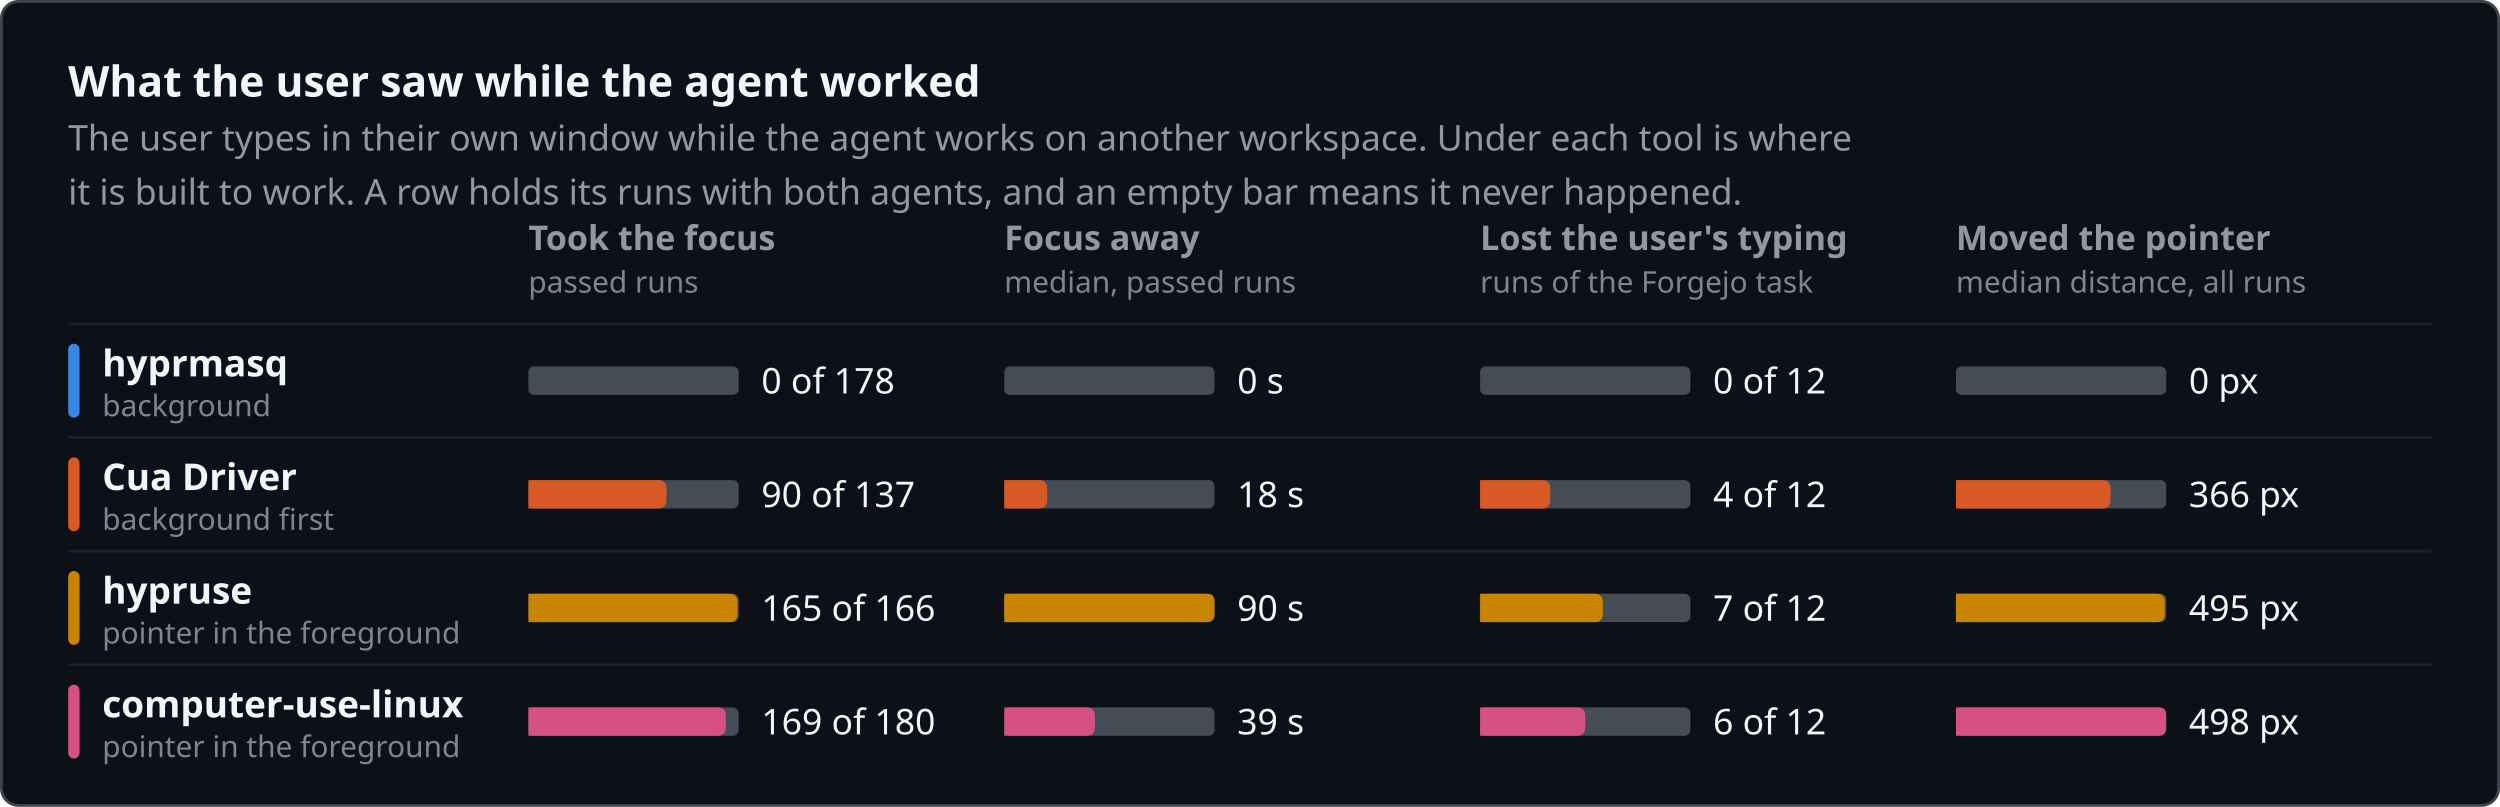
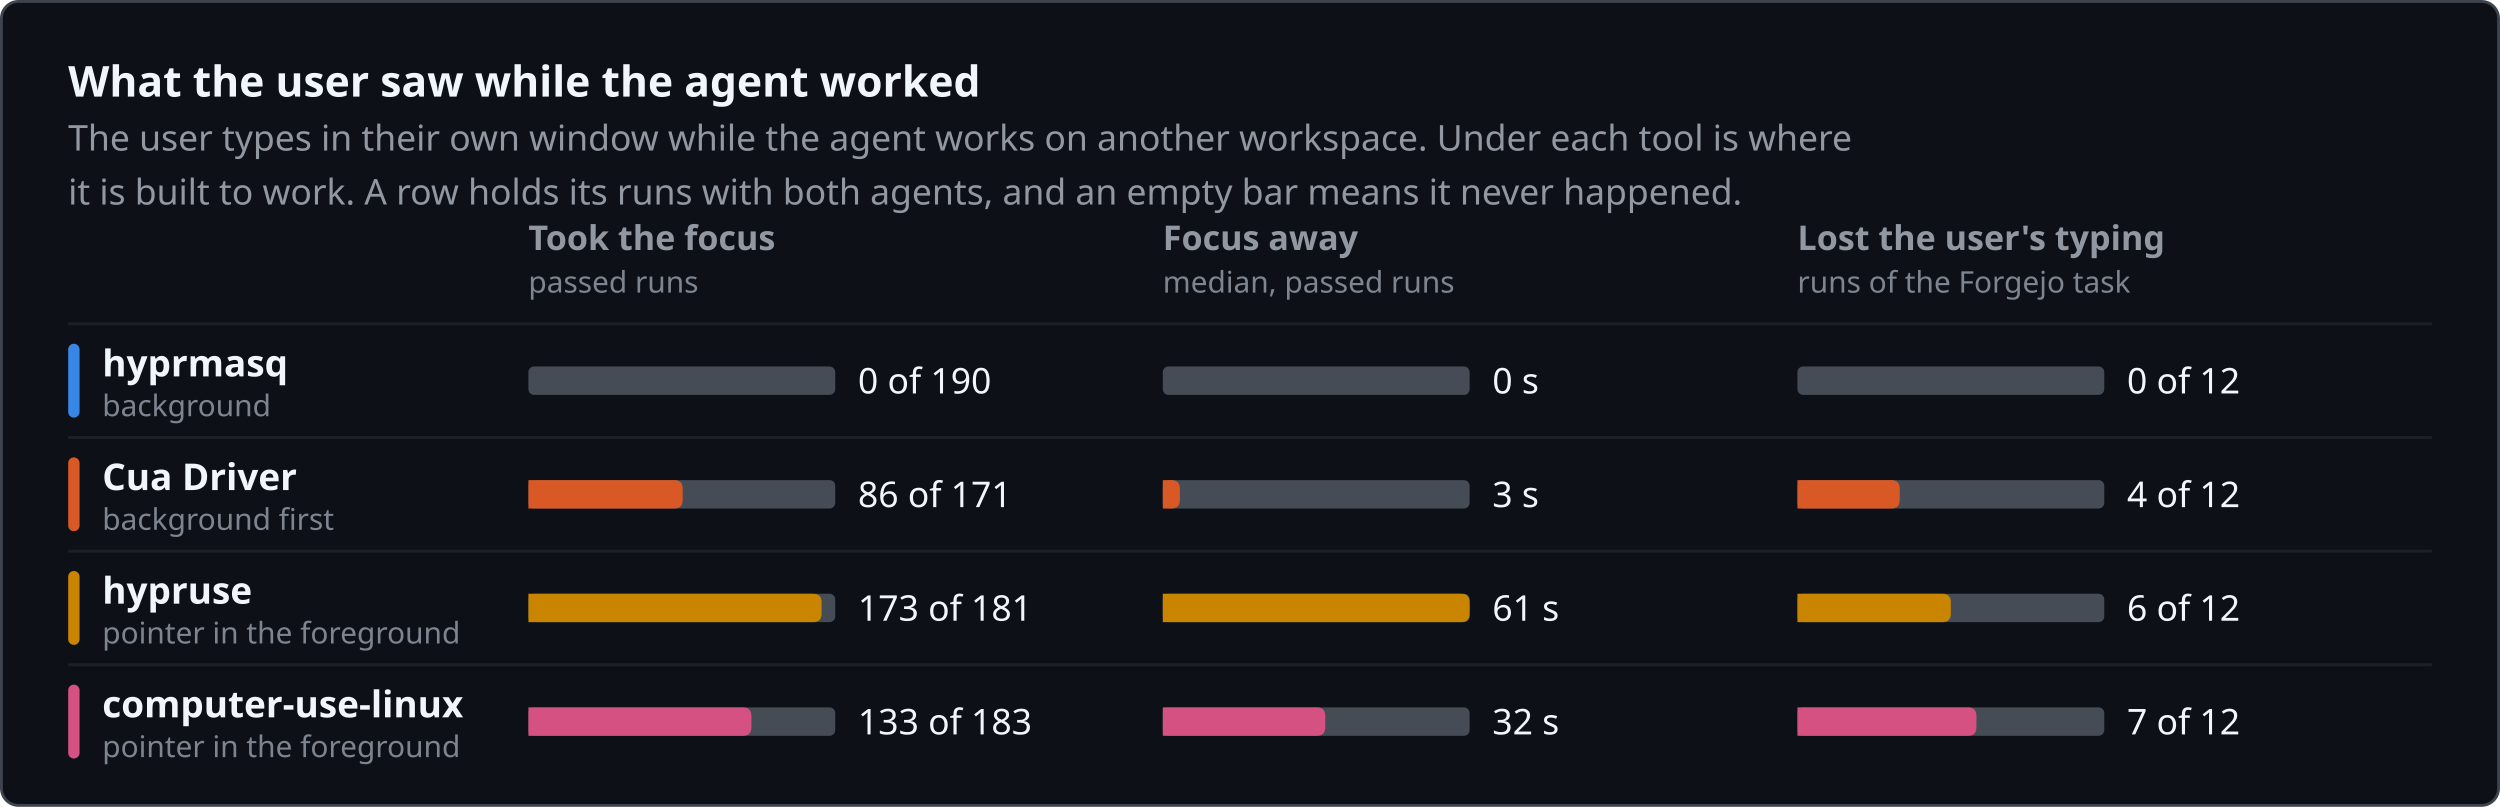
- <svg xmlns="http://www.w3.org/2000/svg" width="880" height="284" viewBox="0 0 880 284" role="img" aria-label="Per tool: the passed runs that took the focus from the user, the median seconds the focus was away, the Forgejo runs that lost some of what the user typed meanwhile, and the median distance the pointer was moved.">
+ <svg xmlns="http://www.w3.org/2000/svg" width="880" height="284" viewBox="0 0 880 284" role="img" aria-label="Per tool: the passed runs that took the focus from the user, the median seconds the focus was away, and the Forgejo runs that lost some of what the user typed meanwhile.">
  <style>text{font-family:-apple-system, BlinkMacSystemFont, "Segoe UI", "Noto Sans", Helvetica, Arial, sans-serif;font-variant-numeric:tabular-nums}.t{fill:#f0f6fc}.t2{fill:#9198a1}.m{fill:#7d8590}.bg{fill:#0d1117;stroke:#3d444d}.grid{stroke:#1c2128;stroke-width:1}.axis{stroke:#3d444d;stroke-width:1}.tools{fill:#3987e5}.out{fill:#454c56}.dot{fill:#d1d7e0;stroke:#0d1117;stroke-width:1.5}.miss{fill:#0d1117;stroke:#f85149;stroke-width:1.75}.pass{fill:#3fb950}.fail{fill:#0d1117;stroke:#f85149;stroke-width:1.75}.cut{stroke:#0d1117;stroke-width:2}.s0{fill:#3987e5}.s1{fill:#d95926}.s2{fill:#199e70}.s3{fill:#c98500}.s4{fill:#d55181}.s5{fill:#008300}.s6{fill:#9085e9}.s7{fill:#e66767}</style>
  <rect x="0.5" y="0.5" width="879" height="283" rx="6" class="bg" />
  <text x="24" y="34" class="t" font-size="15" font-weight="600">What the user saw while the agent worked</text>
  <text x="24" y="53" class="t2" font-size="12.5">The user types in their own window while the agent works on another workspace. Under each tool is where</text>
  <text x="24" y="72" class="t2" font-size="12.5">it is built to work. A row holds its runs with both agents, and an empty bar means it never happened.</text>
  <text x="186" y="88" class="t2" font-size="12" font-weight="600">Took the focus</text>
  <text x="186" y="103" class="m" font-size="10.5">passed runs</text>
-   <text x="353.5" y="88" class="t2" font-size="12" font-weight="600">Focus away</text>
-   <text x="353.5" y="103" class="m" font-size="10.5">median, passed runs</text>
-   <text x="521" y="88" class="t2" font-size="12" font-weight="600">Lost the user's typing</text>
-   <text x="521" y="103" class="m" font-size="10.5">runs of the Forgejo task</text>
-   <text x="688.5" y="88" class="t2" font-size="12" font-weight="600">Moved the pointer</text>
-   <text x="688.5" y="103" class="m" font-size="10.5">median distance, all runs</text>
+   <text x="409.3" y="88" class="t2" font-size="12" font-weight="600">Focus away</text>
+   <text x="409.3" y="103" class="m" font-size="10.5">median, passed runs</text>
+   <text x="632.7" y="88" class="t2" font-size="12" font-weight="600">Lost the user's typing</text>
+   <text x="632.7" y="103" class="m" font-size="10.5">runs of the Forgejo task</text>
  <line x1="24" y1="114" x2="856" y2="114" class="grid" />
  <rect x="24" y="121" width="4" height="26" class="s0" rx="2" />
  <text x="36" y="132.5" class="t" font-size="13" font-weight="600">hyprmasq</text>
  <text x="36" y="146.5" class="m" font-size="10.5">background</text>
-   <rect x="186" y="129" width="74" height="10" class="out" rx="2" />
-   <text x="268" y="138.5" class="t" font-size="12.5">0 of 178</text>
-   <rect x="353.5" y="129" width="74" height="10" class="out" rx="2" />
-   <text x="435.5" y="138.5" class="t" font-size="12.5">0 s</text>
-   <rect x="521" y="129" width="74" height="10" class="out" rx="2" />
-   <text x="603" y="138.5" class="t" font-size="12.5">0 of 12</text>
-   <rect x="688.5" y="129" width="74" height="10" class="out" rx="2" />
-   <text x="770.5" y="138.5" class="t" font-size="12.5">0 px</text>
+   <rect x="186" y="129" width="108" height="10" class="out" rx="2" />
+   <text x="302" y="138.5" class="t" font-size="12.5">0 of 190</text>
+   <rect x="409.3" y="129" width="108" height="10" class="out" rx="2" />
+   <text x="525.3" y="138.5" class="t" font-size="12.5">0 s</text>
+   <rect x="632.7" y="129" width="108" height="10" class="out" rx="2" />
+   <text x="748.7" y="138.5" class="t" font-size="12.5">0 of 12</text>
  <line x1="24" y1="154" x2="856" y2="154" class="grid" />
  <rect x="24" y="161" width="4" height="26" class="s1" rx="2" />
  <text x="36" y="172.5" class="t" font-size="13" font-weight="600">Cua Driver</text>
  <text x="36" y="186.5" class="m" font-size="10.5">background first</text>
-   <rect x="186" y="169" width="74" height="10" class="out" rx="2" />
-   <path d="M186 169H231.6Q234.6 169 234.6 172V176Q234.6 179 231.6 179H186Z" class="s1" />
-   <text x="268" y="178.5" class="t" font-size="12.5">90 of 137</text>
-   <rect x="353.5" y="169" width="74" height="10" class="out" rx="2" />
-   <path d="M353.5 169H365.6Q368.6 169 368.6 172V176Q368.6 179 365.6 179H353.5Z" class="s1" />
-   <text x="435.5" y="178.5" class="t" font-size="12.5">18 s</text>
-   <rect x="521" y="169" width="74" height="10" class="out" rx="2" />
-   <path d="M521 169H542.7Q545.7 169 545.7 172V176Q545.7 179 542.7 179H521Z" class="s1" />
-   <text x="603" y="178.5" class="t" font-size="12.5">4 of 12</text>
-   <rect x="688.5" y="169" width="74" height="10" class="out" rx="2" />
-   <path d="M688.5 169H739.9Q742.9 169 742.9 172V176Q742.9 179 739.9 179H688.5Z" class="s1" />
-   <text x="770.5" y="178.5" class="t" font-size="12.5">366 px</text>
+   <rect x="186" y="169" width="108" height="10" class="out" rx="2" />
+   <path d="M186 169H237.3Q240.3 169 240.3 172V176Q240.3 179 237.3 179H186Z" class="s1" />
+   <text x="302" y="178.5" class="t" font-size="12.5">86 of 171</text>
+   <rect x="409.3" y="169" width="108" height="10" class="out" rx="2" />
+   <path d="M409.3 169H412.3Q415.3 169 415.3 172V176Q415.3 179 412.3 179H409.3Z" class="s1" />
+   <text x="525.3" y="178.5" class="t" font-size="12.5">3 s</text>
+   <rect x="632.7" y="169" width="108" height="10" class="out" rx="2" />
+   <path d="M632.7 169H665.7Q668.7 169 668.7 172V176Q668.7 179 665.7 179H632.7Z" class="s1" />
+   <text x="748.7" y="178.5" class="t" font-size="12.5">4 of 12</text>
  <line x1="24" y1="194" x2="856" y2="194" class="grid" />
  <rect x="24" y="201" width="4" height="26" class="s3" rx="2" />
  <text x="36" y="212.5" class="t" font-size="13" font-weight="600">hypruse</text>
  <text x="36" y="226.5" class="m" font-size="10.5">pointer in the foreground</text>
-   <rect x="186" y="209" width="74" height="10" class="out" rx="2" />
-   <path d="M186 209H256.6Q259.6 209 259.6 212V216Q259.6 219 256.6 219H186Z" class="s3" />
-   <text x="268" y="218.5" class="t" font-size="12.5">165 of 166</text>
-   <rect x="353.5" y="209" width="74" height="10" class="out" rx="2" />
-   <path d="M353.5 209H424.5Q427.5 209 427.5 212V216Q427.5 219 424.5 219H353.5Z" class="s3" />
-   <text x="435.5" y="218.5" class="t" font-size="12.5">90 s</text>
-   <rect x="521" y="209" width="74" height="10" class="out" rx="2" />
-   <path d="M521 209H561.2Q564.2 209 564.2 212V216Q564.2 219 561.2 219H521Z" class="s3" />
-   <text x="603" y="218.5" class="t" font-size="12.5">7 of 12</text>
-   <rect x="688.5" y="209" width="74" height="10" class="out" rx="2" />
-   <path d="M688.5 209H759Q762 209 762 212V216Q762 219 759 219H688.5Z" class="s3" />
-   <text x="770.5" y="218.5" class="t" font-size="12.5">495 px</text>
+   <rect x="186" y="209" width="108" height="10" class="out" rx="2" />
+   <path d="M186 209H286.2Q289.2 209 289.2 212V216Q289.2 219 286.2 219H186Z" class="s3" />
+   <text x="302" y="218.5" class="t" font-size="12.5">173 of 181</text>
+   <rect x="409.3" y="209" width="108" height="10" class="out" rx="2" />
+   <path d="M409.3 209H514.3Q517.3 209 517.3 212V216Q517.3 219 514.3 219H409.3Z" class="s3" />
+   <text x="525.3" y="218.5" class="t" font-size="12.5">61 s</text>
+   <rect x="632.7" y="209" width="108" height="10" class="out" rx="2" />
+   <path d="M632.7 209H683.7Q686.7 209 686.7 212V216Q686.7 219 683.7 219H632.7Z" class="s3" />
+   <text x="748.7" y="218.5" class="t" font-size="12.5">6 of 12</text>
  <line x1="24" y1="234" x2="856" y2="234" class="grid" />
  <rect x="24" y="241" width="4" height="26" class="s4" rx="2" />
  <text x="36" y="252.5" class="t" font-size="13" font-weight="600">computer-use-linux</text>
  <text x="36" y="266.5" class="m" font-size="10.5">pointer in the foreground</text>
-   <rect x="186" y="249" width="74" height="10" class="out" rx="2" />
-   <path d="M186 249H252.5Q255.5 249 255.5 252V256Q255.5 259 252.5 259H186Z" class="s4" />
-   <text x="268" y="258.5" class="t" font-size="12.5">169 of 180</text>
-   <rect x="353.5" y="249" width="74" height="10" class="out" rx="2" />
-   <path d="M353.5 249H382.4Q385.4 249 385.4 252V256Q385.4 259 382.4 259H353.5Z" class="s4" />
-   <text x="435.5" y="258.5" class="t" font-size="12.5">39 s</text>
-   <rect x="521" y="249" width="74" height="10" class="out" rx="2" />
-   <path d="M521 249H555Q558 249 558 252V256Q558 259 555 259H521Z" class="s4" />
-   <text x="603" y="258.5" class="t" font-size="12.5">6 of 12</text>
-   <rect x="688.5" y="249" width="74" height="10" class="out" rx="2" />
-   <path d="M688.5 249H759.5Q762.5 249 762.5 252V256Q762.5 259 759.5 259H688.5Z" class="s4" />
-   <text x="770.5" y="258.5" class="t" font-size="12.5">498 px</text>
+   <rect x="186" y="249" width="108" height="10" class="out" rx="2" />
+   <path d="M186 249H261.5Q264.5 249 264.5 252V256Q264.5 259 261.5 259H186Z" class="s4" />
+   <text x="302" y="258.5" class="t" font-size="12.5">133 of 183</text>
+   <rect x="409.3" y="249" width="108" height="10" class="out" rx="2" />
+   <path d="M409.3 249H463.5Q466.5 249 466.5 252V256Q466.5 259 463.5 259H409.3Z" class="s4" />
+   <text x="525.3" y="258.5" class="t" font-size="12.5">32 s</text>
+   <rect x="632.7" y="249" width="108" height="10" class="out" rx="2" />
+   <path d="M632.7 249H692.7Q695.7 249 695.7 252V256Q695.7 259 692.7 259H632.7Z" class="s4" />
+   <text x="748.7" y="258.5" class="t" font-size="12.5">7 of 12</text>
</svg>
